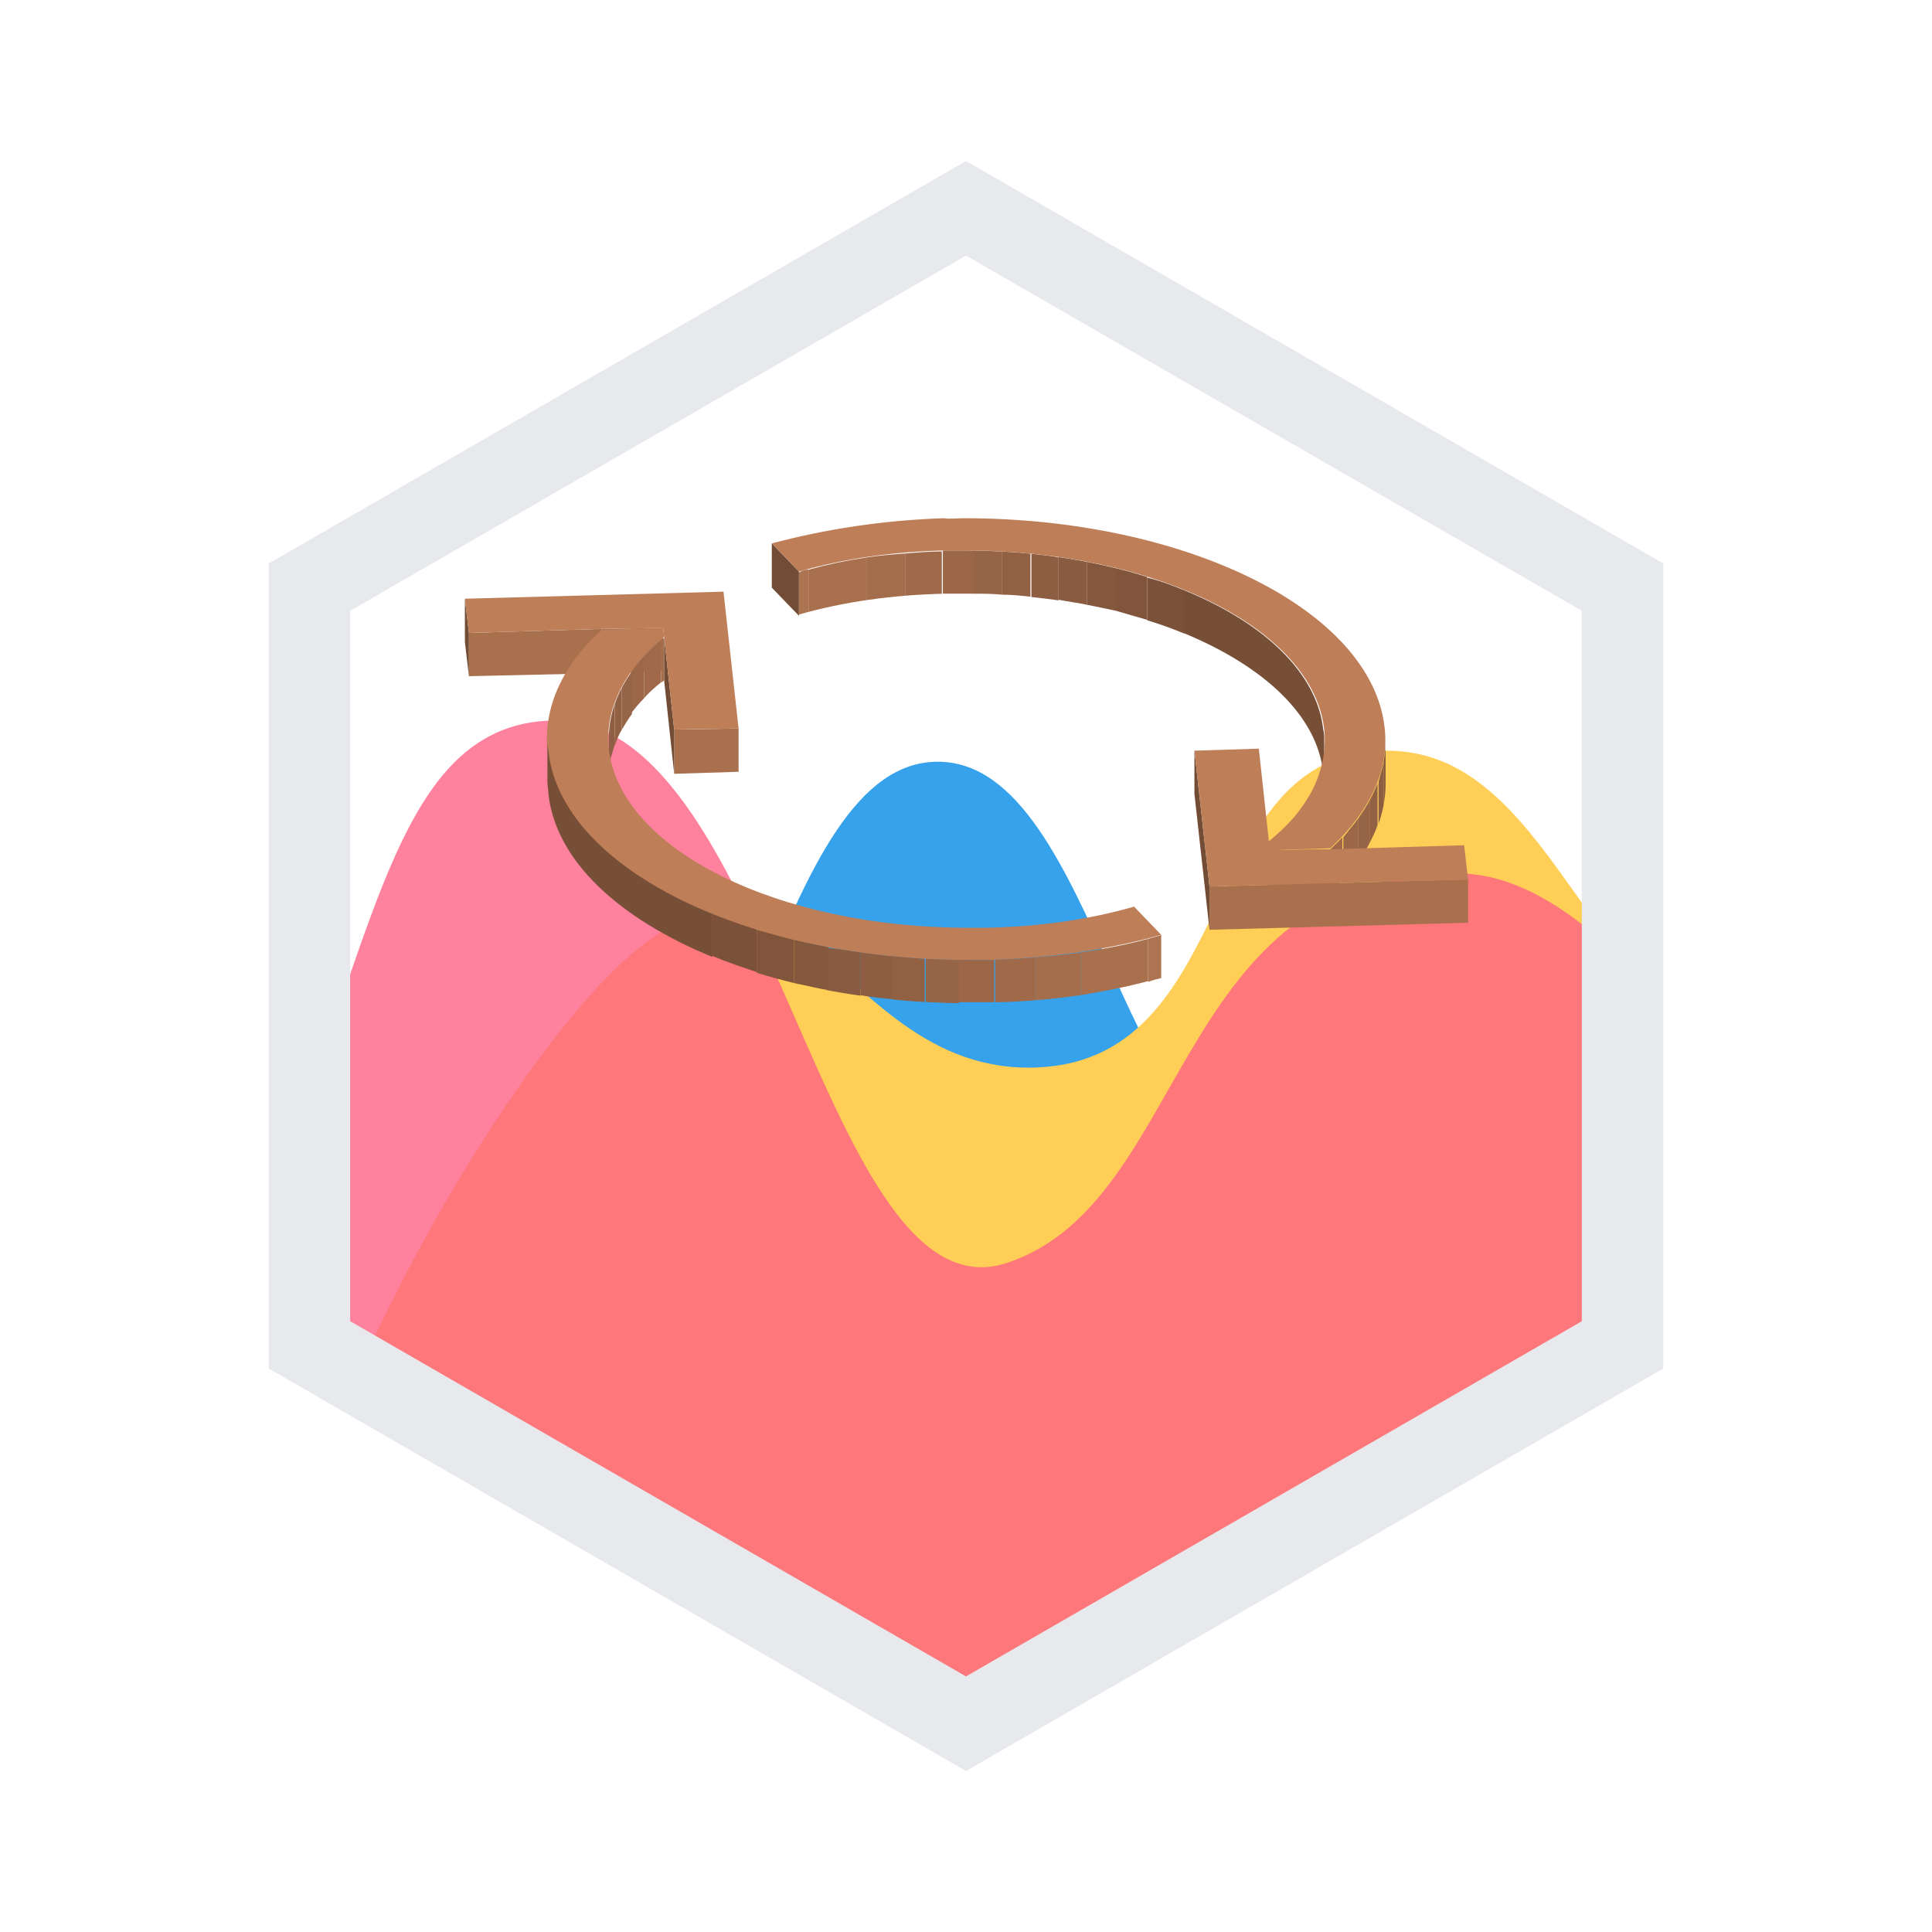
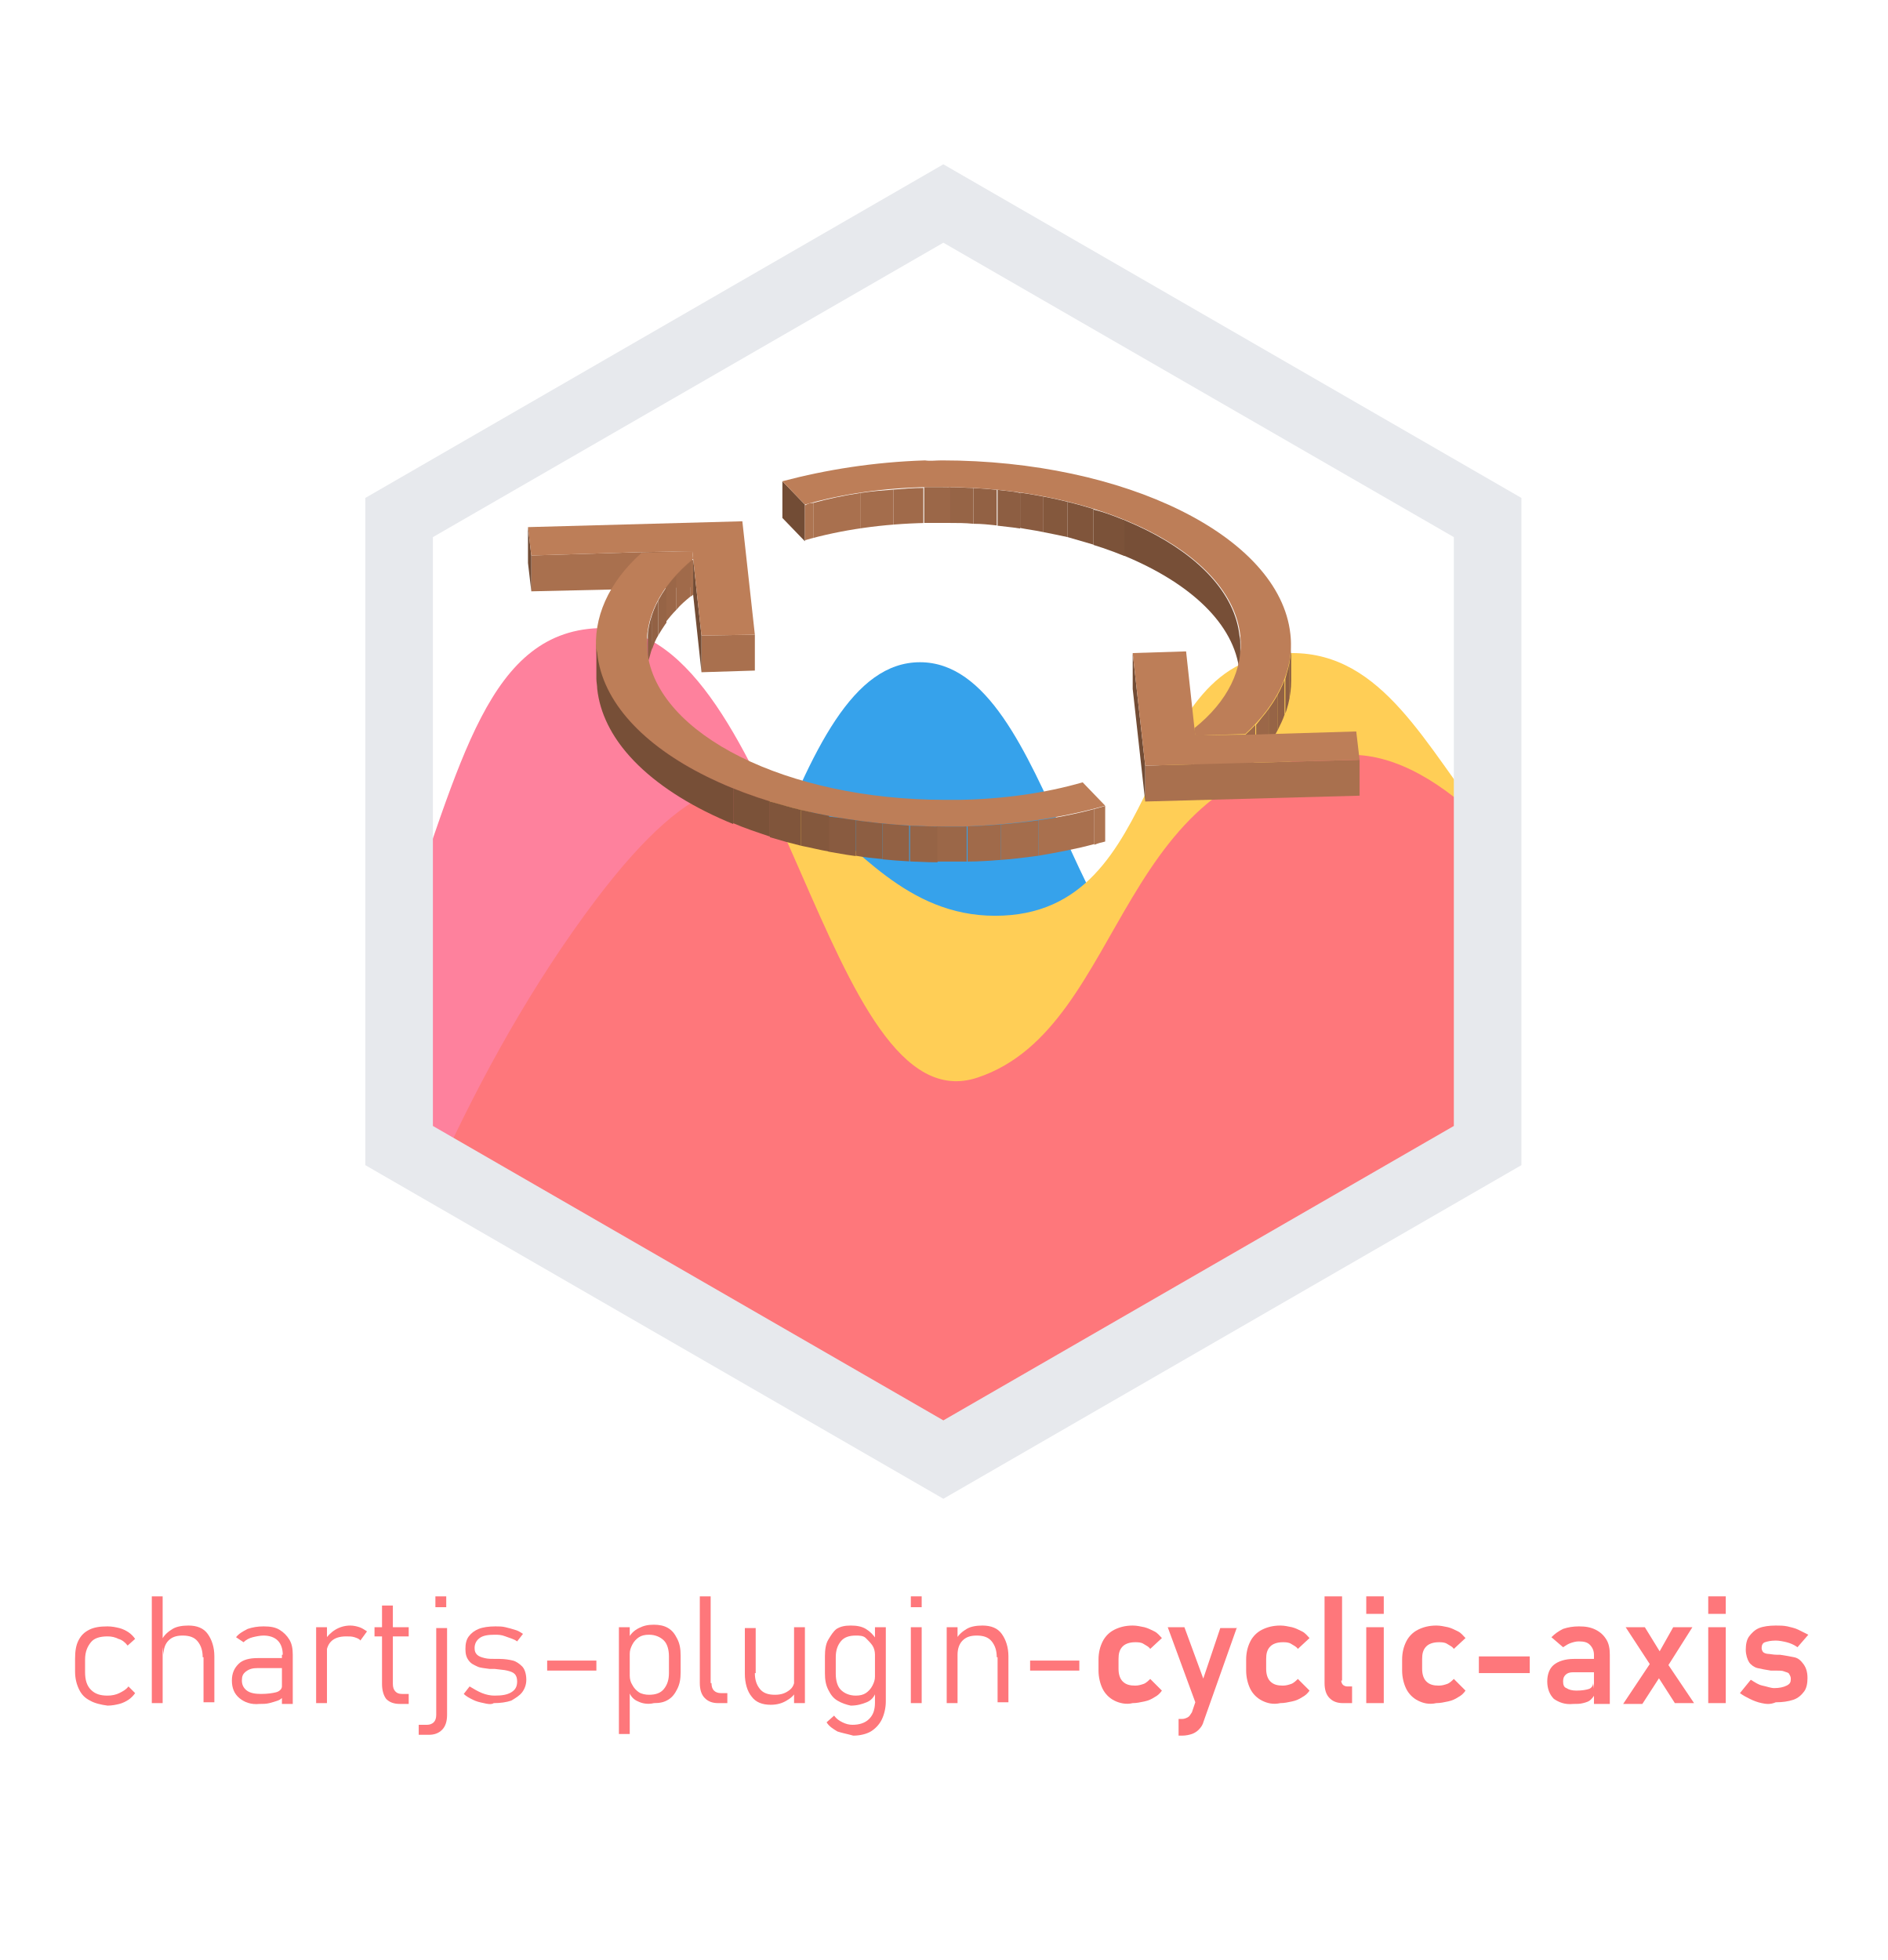
- <svg xmlns="http://www.w3.org/2000/svg" xmlns:xlink="http://www.w3.org/1999/xlink" version="1.1" id="Layer_1" x="0px" y="0px" viewBox="0 0 192 192" style="enable-background:new 0 0 192 192;" xml:space="preserve">
+ <svg xmlns="http://www.w3.org/2000/svg" xmlns:xlink="http://www.w3.org/1999/xlink" version="1.1" id="Layer_1" x="0px" y="0px" viewBox="0 0 226.3 235" style="enable-background:new 0 0 226.3 235;" xml:space="preserve">
  <style type="text/css">
	.st0{fill:#36A2EB;}
	.st1{fill:#FFCE56;}
	.st2{opacity:0.8;fill:#FE6184;enable-background:new    ;}
	.st3{fill:#E7E9ED;}
	.st4{enable-background:new    ;}
	.st5{fill:#724C35;}
	.st6{fill:#A9704E;}
	.st7{fill:#BD7E58;}
	.st8{clip-path:url(#SVGID_2_);enable-background:new    ;}
	.st9{fill:#A46D4C;}
	.st10{fill:#A06A4A;}
	.st11{fill:#9B6748;}
	.st12{fill:#966446;}
	.st13{fill:#926144;}
	.st14{fill:#8D5E42;}
	.st15{fill:#895B40;}
	.st16{fill:#84583D;}
	.st17{clip-path:url(#SVGID_4_);enable-background:new    ;}
	.st18{fill:#774F37;}
	.st19{fill:#7B5239;}
	.st20{fill:#80553B;}
	.st21{fill:#AD7451;}
	.st22{clip-path:url(#SVGID_6_);enable-background:new    ;}
	.st23{clip-path:url(#SVGID_8_);enable-background:new    ;}
+ 	.st24{fill:#FE777B;}
</style>
-   <path class="st0" d="M161.3,96.6c-22.4,0.4-17.7,14.6-33.5,18.2c-16,3.6-18.5-39.1-34.6-39.1c-16,0-19.6,41.5-39.6,70l-0.6,0.8  l43,24.8l65.2-37.7V96.6z" />
-   <path class="st1" d="M161.3,95.3c-7.5-9.6-12.6-20.7-23.5-20.7c-19.3,0-14.2,31.5-35.6,31.5c-21.4,0-23.6-33.9-47.8-2  c-7.7,10.2-13.9,21.5-18.8,32.2l60.5,34.9l65.2-37.7V95.3z" />
-   <path class="st2" d="M30.8,108.3C38.2,88,41.3,71.6,55.3,71.6c21.4,0,26.5,60,44.8,53.9c18.3-6.1,16.3-38.7,44.8-38.7  c5.4,0,11,3.3,16.4,8.7v38.1l-65.2,37.7l-65.2-37.7L30.8,108.3L30.8,108.3z" />
-   <path class="st3" d="M96,176l-69.3-40V56L96,16l69.3,40v80L96,176z M34.8,131.3L96,166.6l61.2-35.3V60.7L96,25.4L34.8,60.7V131.3z" />
+   <path class="st0" d="M178.4,100.3c-22.4,0.4-17.7,14.6-33.5,18.2c-16,3.6-18.5-39.1-34.6-39.1c-16,0-19.6,41.5-39.6,70l-0.6,0.8  l43,24.8l65.2-37.7L178.4,100.3L178.4,100.3z" />
+   <path class="st1" d="M178.4,99c-7.5-9.6-12.6-20.7-23.5-20.7c-19.3,0-14.2,31.5-35.6,31.5s-23.6-33.9-47.8-2  C63.8,118,57.6,129.3,52.7,140l60.5,34.9l65.2-37.7V99z" />
+   <path class="st2" d="M47.9,112c7.4-20.3,10.5-36.7,24.5-36.7c21.4,0,26.5,60,44.8,53.9c18.3-6.1,16.3-38.7,44.8-38.7  c5.4,0,11,3.3,16.4,8.7v38.1L113.2,175L48,137.3L47.9,112L47.9,112z" />
+   <path class="st3" d="M113.1,179.7l-69.3-40v-80l69.3-40l69.3,40v80L113.1,179.7z M51.9,135l61.2,35.3l61.2-35.3V64.4l-61.2-35.3  L51.9,64.4V135z" />
  <g>
    <g>
      <g class="st4">
        <g>
-           <polygon class="st5" points="79.4,56.8 79.4,61.2 76.7,58.4 76.7,54     " />
+           <polygon class="st5" points="96.5,60.5 96.5,64.9 93.8,62.1 93.8,57.7     " />
        </g>
        <g>
-           <polygon class="st6" points="65.9,62.4 65.9,66.7 59.8,66.9 59.8,62.5     " />
+           <polygon class="st6" points="83,66.1 83,70.4 76.9,70.6 76.9,66.2     " />
        </g>
        <g>
-           <polygon class="st6" points="59.8,62.5 59.8,66.9 46.6,67.2 46.6,62.9     " />
+           <polygon class="st6" points="76.9,66.2 76.9,70.6 63.7,70.9 63.7,66.6     " />
        </g>
        <g>
-           <polygon class="st5" points="46.6,62.9 46.6,67.2 46.2,63.8 46.2,59.5     " />
+           <polygon class="st5" points="63.7,66.6 63.7,70.9 63.3,67.5 63.3,63.2     " />
        </g>
        <g>
-           <polygon class="st6" points="73.4,72.4 73.4,76.7 67,76.9 67,72.5     " />
+           <polygon class="st6" points="90.5,76.1 90.5,80.4 84.1,80.6 84.1,76.2     " />
        </g>
        <g>
-           <polygon class="st5" points="67,72.5 67,76.9 66,67.6 66,63.3     " />
+           <polygon class="st5" points="84.1,76.2 84.1,80.6 83.1,71.3 83.1,67     " />
        </g>
        <g>
-           <polygon class="st7" points="71.9,58.8 73.4,72.4 67,72.5 66,63.3 65.9,62.4 59.8,62.5 46.6,62.9 46.2,59.5     " />
+           <polygon class="st7" points="89,62.5 90.5,76.1 84.1,76.2 83.1,67 83,66.1 76.9,66.2 63.7,66.6 63.3,63.2     " />
        </g>
        <g class="st4">
-           <defs>
-             <path id="SVGID_1_" class="st4" d="M60.5,77.7l0-4.3c0-3.6,1.9-7.1,5.5-10l0,4.3C62.3,70.6,60.5,74.1,60.5,77.7z" />
-           </defs>
-           <clipPath id="SVGID_2_">
-             <use xlink:href="#SVGID_1_" style="overflow:visible;" />
-           </clipPath>
-           <g class="st8">
-             <path class="st9" d="M66,63.3v4.3c-0.1,0.1-0.2,0.2-0.3,0.2v-4.3C65.8,63.4,65.9,63.4,66,63.3" />
-             <path class="st10" d="M65.7,63.5v4.3c-0.6,0.5-1.2,1-1.7,1.6v-4.3C64.5,64.6,65.1,64,65.7,63.5" />
-             <path class="st11" d="M64,65.1v4.3c-0.5,0.5-0.9,1-1.3,1.5v-4.3C63.1,66.1,63.6,65.6,64,65.1" />
-             <path class="st12" d="M62.8,66.6V71c-0.4,0.5-0.7,1-1,1.5v-4.3C62.1,67.6,62.4,67.1,62.8,66.6" />
-             <path class="st13" d="M61.8,68.2v4.3c-0.3,0.5-0.5,1-0.7,1.6v-4.3C61.3,69.2,61.5,68.7,61.8,68.2" />
-             <path class="st14" d="M61.1,69.7v4.3c-0.2,0.5-0.3,1.1-0.5,1.6v-4.3C60.7,70.8,60.9,70.3,61.1,69.7" />
-             <path class="st15" d="M60.6,71.4v4.3c-0.1,0.6-0.2,1.2-0.2,1.7v-4.3C60.5,72.5,60.5,71.9,60.6,71.4" />
-             <path class="st16" d="M60.5,73.1v4.3c0,0.1,0,0.2,0,0.2v-4.3C60.5,73.2,60.5,73.2,60.5,73.1" />
+           <g>
+             <defs>
+               <path id="SVGID_1_" d="M77.6,81.4v-4.3c0-3.6,1.9-7.1,5.5-10v4.3C79.4,74.3,77.6,77.8,77.6,81.4z" />
+             </defs>
+             <clipPath id="SVGID_2_">
+               <use xlink:href="#SVGID_1_" style="overflow:visible;" />
+             </clipPath>
+             <g class="st8">
+               <path class="st9" d="M83.1,67v4.3c-0.1,0.1-0.2,0.2-0.3,0.2v-4.3C82.9,67.1,83,67.1,83.1,67" />
+               <path class="st10" d="M82.8,67.2v4.3c-0.6,0.5-1.2,1-1.7,1.6v-4.3C81.6,68.3,82.2,67.7,82.8,67.2" />
+               <path class="st11" d="M81.1,68.8v4.3c-0.5,0.5-0.9,1-1.3,1.5v-4.3C80.2,69.8,80.7,69.3,81.1,68.8" />
+               <path class="st12" d="M79.9,70.3v4.4c-0.4,0.5-0.7,1-1,1.5v-4.3C79.2,71.3,79.5,70.8,79.9,70.3" />
+               <path class="st13" d="M78.9,71.9v4.3c-0.3,0.5-0.5,1-0.7,1.6v-4.3C78.4,72.9,78.6,72.4,78.9,71.9" />
+               <path class="st14" d="M78.2,73.4v4.3c-0.2,0.5-0.3,1.1-0.5,1.6V75C77.8,74.5,78,74,78.2,73.4" />
+               <path class="st15" d="M77.7,75.1v4.3c-0.1,0.6-0.2,1.2-0.2,1.7v-4.3C77.6,76.2,77.6,75.6,77.7,75.1" />
+               <path class="st16" d="M77.6,76.8v4.3c0,0.1,0,0.2,0,0.2V77C77.6,76.9,77.6,76.9,77.6,76.8" />
+             </g>
          </g>
        </g>
        <g class="st4">
-           <defs>
-             <path id="SVGID_3_" class="st4" d="M131.6,73.6v4.3c0-0.4,0-0.7-0.1-1.1c-1.1-10-16.8-17.8-35.7-17.8c-0.6,0-1.2,0-1.8,0       c-5.2,0.1-10.2,0.8-14.7,2.1l0-4.3c4.5-1.3,9.5-1.9,14.7-2.1c0.6,0,1.2,0,1.8,0c18.9,0,34.6,7.8,35.7,17.8       C131.6,72.9,131.6,73.2,131.6,73.6z" />
-           </defs>
-           <clipPath id="SVGID_4_">
-             <use xlink:href="#SVGID_3_" style="overflow:visible;" />
-           </clipPath>
-           <g class="st17">
-             <path class="st18" d="M131.6,73.6v4.3c0-0.4,0-0.7-0.1-1.1c-0.6-5.7-5.9-10.6-13.9-13.9v-4.3c7.9,3.2,13.3,8.2,13.9,13.9       C131.6,72.9,131.6,73.2,131.6,73.6" />
-             <path class="st19" d="M117.7,58.6V63c-1.2-0.5-2.4-0.9-3.7-1.3v-4.3C115.3,57.7,116.5,58.2,117.7,58.6" />
-             <path class="st20" d="M114,57.3v4.3c-1-0.3-2.1-0.6-3.1-0.9v-4.3C111.9,56.7,113,57,114,57.3" />
-             <path class="st16" d="M110.9,56.4v4.3c-0.9-0.2-1.9-0.4-2.9-0.6v-4.3C108.9,56,109.9,56.2,110.9,56.4" />
-             <path class="st15" d="M108,55.8v4.3c-0.9-0.2-1.8-0.3-2.8-0.5v-4.3C106.1,55.5,107,55.6,108,55.8" />
-             <path class="st14" d="M105.2,55.4v4.3c-0.9-0.1-1.8-0.2-2.7-0.3V55C103.4,55.1,104.3,55.2,105.2,55.4" />
-             <path class="st13" d="M102.4,55v4.3c-0.9-0.1-1.8-0.2-2.8-0.2v-4.3C100.6,54.9,101.5,54.9,102.4,55" />
-             <path class="st12" d="M99.6,54.8v4.3c-1-0.1-1.9-0.1-2.9-0.1v-4.3C97.7,54.7,98.7,54.8,99.6,54.8" />
-             <path class="st11" d="M96.8,54.7v4.3c-0.3,0-0.6,0-0.9,0c-0.6,0-1.2,0-1.8,0c-0.1,0-0.3,0-0.4,0v-4.3c0.1,0,0.3,0,0.4,0       c0.6,0,1.2,0,1.8,0C96.2,54.7,96.5,54.7,96.8,54.7" />
-             <path class="st10" d="M93.6,54.8v4.3c-1.2,0-2.4,0.1-3.6,0.2V55C91.2,54.9,92.4,54.8,93.6,54.8" />
-             <path class="st9" d="M90,55v4.3c-1.3,0.1-2.6,0.3-3.9,0.4v-4.3C87.4,55.2,88.7,55.1,90,55" />
-             <path class="st6" d="M86.1,55.4v4.3c-2,0.3-3.9,0.7-5.7,1.2v-4.3C82.2,56.1,84.1,55.7,86.1,55.4" />
-             <path class="st21" d="M80.4,56.6v4.3c-0.3,0.1-0.7,0.2-1,0.3v-4.3C79.7,56.7,80,56.6,80.4,56.6" />
+           <g>
+             <defs>
+               <path id="SVGID_3_" d="M148.7,77.3v4.3c0-0.4,0-0.7-0.1-1.1c-1.1-10-16.8-17.8-35.7-17.8c-0.6,0-1.2,0-1.8,0        c-5.2,0.1-10.2,0.8-14.7,2.1v-4.3c4.5-1.3,9.5-1.9,14.7-2.1c0.6,0,1.2,0,1.8,0c18.9,0,34.6,7.8,35.7,17.8        C148.7,76.6,148.7,76.9,148.7,77.3z" />
+             </defs>
+             <clipPath id="SVGID_4_">
+               <use xlink:href="#SVGID_3_" style="overflow:visible;" />
+             </clipPath>
+             <g class="st17">
+               <path class="st18" d="M148.7,77.3v4.3c0-0.4,0-0.7-0.1-1.1c-0.6-5.7-5.9-10.6-13.9-13.9v-4.3c7.9,3.2,13.3,8.2,13.9,13.9        C148.7,76.6,148.7,76.9,148.7,77.3" />
+               <path class="st19" d="M134.8,62.3v4.4c-1.2-0.5-2.4-0.9-3.7-1.3v-4.3C132.4,61.4,133.6,61.9,134.8,62.3" />
+               <path class="st20" d="M131.1,61v4.3c-1-0.3-2.1-0.6-3.1-0.9v-4.3C129,60.4,130.1,60.7,131.1,61" />
+               <path class="st16" d="M128,60.1v4.3c-0.9-0.2-1.9-0.4-2.9-0.6v-4.3C126,59.7,127,59.9,128,60.1" />
+               <path class="st15" d="M125.1,59.5v4.3c-0.9-0.2-1.8-0.3-2.8-0.5V59C123.2,59.2,124.1,59.3,125.1,59.5" />
+               <path class="st14" d="M122.3,59.1v4.3c-0.9-0.1-1.8-0.2-2.7-0.3v-4.4C120.5,58.8,121.4,58.9,122.3,59.1" />
+               <path class="st13" d="M119.5,58.7V63c-0.9-0.1-1.8-0.2-2.8-0.2v-4.3C117.7,58.6,118.6,58.6,119.5,58.7" />
+               <path class="st12" d="M116.7,58.5v4.3c-1-0.1-1.9-0.1-2.9-0.1v-4.3C114.8,58.4,115.8,58.5,116.7,58.5" />
+               <path class="st11" d="M113.9,58.4v4.3c-0.3,0-0.6,0-0.9,0c-0.6,0-1.2,0-1.8,0c-0.1,0-0.3,0-0.4,0v-4.3c0.1,0,0.3,0,0.4,0        c0.6,0,1.2,0,1.8,0C113.3,58.4,113.6,58.4,113.9,58.4" />
+               <path class="st10" d="M110.7,58.5v4.3c-1.2,0-2.4,0.1-3.6,0.2v-4.3C108.3,58.6,109.5,58.5,110.7,58.5" />
+               <path class="st9" d="M107.1,58.7V63c-1.3,0.1-2.6,0.3-3.9,0.4v-4.3C104.5,58.9,105.8,58.8,107.1,58.7" />
+               <path class="st6" d="M103.2,59.1v4.3c-2,0.3-3.9,0.7-5.7,1.2v-4.3C99.3,59.8,101.2,59.4,103.2,59.1" />
+               <path class="st21" d="M97.5,60.3v4.3c-0.3,0.1-0.7,0.2-1,0.3v-4.3C96.8,60.4,97.1,60.3,97.5,60.3" />
+             </g>
          </g>
        </g>
        <g class="st4">
-           <defs>
-             <path id="SVGID_5_" class="st4" d="M137.7,73.6l0,4.3c0,3.8-1.9,7.5-5.5,10.8l0-4.3C135.8,81.1,137.7,77.4,137.7,73.6z" />
-           </defs>
-           <clipPath id="SVGID_6_">
-             <use xlink:href="#SVGID_5_" style="overflow:visible;" />
-           </clipPath>
-           <g class="st22">
-             <path class="st16" d="M137.7,73.6v4.3c0,0.1,0,0.2,0,0.3v-4.3C137.7,73.8,137.7,73.7,137.7,73.6" />
-             <path class="st15" d="M137.7,73.8v4.3c0,0.7-0.1,1.3-0.2,1.9v-4.3C137.6,75.1,137.7,74.5,137.7,73.8" />
-             <path class="st14" d="M137.5,75.8v4.3c-0.1,0.6-0.3,1.2-0.5,1.9v-4.3C137.2,77,137.3,76.4,137.5,75.8" />
-             <path class="st13" d="M136.9,77.7V82c-0.2,0.6-0.5,1.2-0.8,1.8v-4.3C136.4,78.9,136.7,78.3,136.9,77.7" />
-             <path class="st12" d="M136.1,79.5v4.3c-0.3,0.6-0.7,1.2-1.1,1.8v-4.3C135.4,80.7,135.8,80.1,136.1,79.5" />
-             <path class="st11" d="M135,81.3v4.3c-0.5,0.6-1,1.3-1.5,1.9v-4.3C134,82.6,134.5,81.9,135,81.3" />
-             <path class="st10" d="M133.4,83.2v4.3c-0.4,0.4-0.8,0.8-1.2,1.2v-4.3C132.6,84,133,83.6,133.4,83.2" />
+           <g>
+             <defs>
+               <path id="SVGID_5_" d="M154.8,77.3v4.3c0,3.8-1.9,7.5-5.5,10.8v-4.3C152.9,84.8,154.8,81.1,154.8,77.3z" />
+             </defs>
+             <clipPath id="SVGID_6_">
+               <use xlink:href="#SVGID_5_" style="overflow:visible;" />
+             </clipPath>
+             <g class="st22">
+               <path class="st16" d="M154.8,77.3v4.3c0,0.1,0,0.2,0,0.3v-4.3C154.8,77.5,154.8,77.4,154.8,77.3" />
+               <path class="st15" d="M154.8,77.5v4.3c0,0.7-0.1,1.3-0.2,1.9v-4.3C154.7,78.8,154.8,78.2,154.8,77.5" />
+               <path class="st14" d="M154.6,79.5v4.3c-0.1,0.6-0.3,1.2-0.5,1.9v-4.3C154.3,80.7,154.4,80.1,154.6,79.5" />
+               <path class="st13" d="M154,81.4v4.3c-0.2,0.6-0.5,1.2-0.8,1.8v-4.3C153.5,82.6,153.8,82,154,81.4" />
+               <path class="st12" d="M153.2,83.2v4.3c-0.3,0.6-0.7,1.2-1.1,1.8V85C152.5,84.4,152.9,83.8,153.2,83.2" />
+               <path class="st11" d="M152.1,85v4.3c-0.5,0.6-1,1.3-1.5,1.9v-4.3C151.1,86.3,151.6,85.6,152.1,85" />
+               <path class="st10" d="M150.5,86.9v4.3c-0.4,0.4-0.8,0.8-1.2,1.2v-4.3C149.7,87.7,150.1,87.3,150.5,86.9" />
+             </g>
          </g>
        </g>
        <g>
-           <polygon class="st6" points="132.2,84.4 132.2,88.7 126.2,88.9 126.2,84.5     " />
+           <polygon class="st6" points="149.3,88.1 149.3,92.4 143.3,92.6 143.3,88.2     " />
        </g>
        <g>
-           <polygon class="st5" points="126.2,84.5 126.2,88.9 126.1,87.9 126.1,83.6     " />
+           <polygon class="st5" points="143.3,88.2 143.3,92.6 143.2,91.6 143.2,87.3     " />
        </g>
        <g>
-           <path class="st7" d="M95.8,51.5c22,0,40.5,9.1,41.8,20.8c0.5,4.2-1.5,8.4-5.4,12l-6,0.2l-0.1-0.9c4-3.2,5.9-7.1,5.5-11.1      c-1.1-10-16.8-17.8-35.7-17.8c-0.6,0-1.2,0-1.8,0c-5.2,0.1-10.2,0.8-14.7,2.1L76.7,54c5.3-1.4,11-2.3,17.1-2.5      C94.4,51.6,95.1,51.5,95.8,51.5z" />
+           <path class="st7" d="M112.9,55.2c22,0,40.5,9.1,41.8,20.8c0.5,4.2-1.5,8.4-5.4,12l-6,0.2l-0.1-0.9c4-3.2,5.9-7.1,5.5-11.1      c-1.1-10-16.8-17.8-35.7-17.8c-0.6,0-1.2,0-1.8,0c-5.2,0.1-10.2,0.8-14.7,2.1l-2.7-2.8c5.3-1.4,11-2.3,17.1-2.5      C111.5,55.3,112.2,55.2,112.9,55.2z" />
        </g>
        <g>
-           <polygon class="st6" points="145.9,87.4 145.9,91.7 120.2,92.4 120.2,88.1     " />
+           <polygon class="st6" points="163,91.1 163,95.4 137.3,96.1 137.3,91.8     " />
        </g>
        <g>
-           <polygon class="st5" points="120.2,88.1 120.2,92.4 118.7,78.9 118.7,74.6     " />
+           <polygon class="st5" points="137.3,91.8 137.3,96.1 135.8,82.6 135.8,78.3     " />
        </g>
        <g>
-           <polygon class="st7" points="125.1,74.4 126.1,83.6 126.2,84.5 132.2,84.4 145.5,84 145.9,87.4 120.2,88.1 118.7,74.6     " />
+           <polygon class="st7" points="142.2,78.1 143.2,87.3 143.3,88.2 149.3,88.1 162.6,87.7 163,91.1 137.3,91.8 135.8,78.3     " />
        </g>
        <g>
-           <path class="st7" d="M65.9,62.4l0.1,0.9c-4,3.3-5.9,7.2-5.5,11.1c1.1,10,16.8,17.8,35.7,17.8c0.6,0,1.2,0,1.8,0      c5.2-0.1,10.2-0.8,14.7-2.1l2.7,2.8c-5.3,1.5-11,2.3-17.1,2.5c-0.7,0-1.4,0-2.1,0c-22,0-40.5-9.1-41.8-20.8      c-0.4-4.2,1.4-8.4,5.4-12L65.9,62.4z" />
+           <path class="st7" d="M83,66.1l0.1,0.9c-4,3.3-5.9,7.2-5.5,11.1c1.1,10,16.8,17.8,35.7,17.8c0.6,0,1.2,0,1.8,0      c5.2-0.1,10.2-0.8,14.7-2.1l2.7,2.8c-5.3,1.5-11,2.3-17.1,2.5c-0.7,0-1.4,0-2.1,0c-22,0-40.5-9.1-41.8-20.8      c-0.4-4.2,1.4-8.4,5.4-12L83,66.1z" />
        </g>
        <g class="st4">
-           <defs>
-             <path id="SVGID_7_" class="st4" d="M54.4,77.7l0-4.3c0,0.4,0,0.8,0.1,1.2c1.2,11.7,19.8,20.8,41.8,20.8c0.7,0,1.4,0,2.1,0       c6-0.2,11.8-0.9,17.1-2.5l0,4.3c-5.3,1.5-11,2.3-17.1,2.5c-0.7,0-1.4,0-2.1,0c-22,0-40.5-9.1-41.8-20.8       C54.4,78.5,54.4,78.1,54.4,77.7z" />
-           </defs>
-           <clipPath id="SVGID_8_">
-             <use xlink:href="#SVGID_7_" style="overflow:visible;" />
-           </clipPath>
-           <g class="st23">
-             <path class="st21" d="M115.4,92.9v4.3c-0.4,0.1-0.9,0.2-1.3,0.4v-4.3C114.6,93.1,115,93,115.4,92.9" />
-             <path class="st6" d="M114.1,93.2v4.3c-2.2,0.6-4.4,1-6.7,1.4v-4.3C109.7,94.3,111.9,93.8,114.1,93.2" />
-             <path class="st9" d="M107.4,94.6v4.3c-1.5,0.2-3,0.4-4.5,0.5v-4.3C104.4,95,105.9,94.8,107.4,94.6" />
-             <path class="st10" d="M102.9,95.1v4.3c-1.3,0.1-2.7,0.2-4,0.2v-4.3C100.2,95.3,101.5,95.2,102.9,95.1" />
-             <path class="st11" d="M98.8,95.3v4.3c-0.2,0-0.3,0-0.5,0c-0.7,0-1.4,0-2.1,0c-0.3,0-0.7,0-1,0v-4.3c0.3,0,0.7,0,1,0       c0.7,0,1.4,0,2.1,0C98.5,95.3,98.7,95.3,98.8,95.3" />
-             <path class="st12" d="M95.3,95.4v4.3c-1.1,0-2.2-0.1-3.3-0.1v-4.3C93,95.3,94.1,95.4,95.3,95.4" />
-             <path class="st13" d="M91.9,95.3v4.3c-1.1-0.1-2.2-0.1-3.2-0.2V95C89.8,95.1,90.8,95.2,91.9,95.3" />
-             <path class="st14" d="M88.7,95v4.3c-1.1-0.1-2.1-0.2-3.2-0.4v-4.3C86.6,94.8,87.6,94.9,88.7,95" />
-             <path class="st15" d="M85.5,94.6V99c-1.1-0.2-2.2-0.3-3.3-0.5v-4.3C83.3,94.3,84.4,94.5,85.5,94.6" />
-             <path class="st16" d="M82.3,94.1v4.3c-1.2-0.2-2.3-0.5-3.4-0.7v-4.3C80,93.6,81.1,93.9,82.3,94.1" />
-             <path class="st20" d="M78.9,93.4v4.3c-1.3-0.3-2.5-0.6-3.7-1v-4.3C76.4,92.7,77.6,93.1,78.9,93.4" />
-             <path class="st19" d="M75.2,92.3v4.3c-1.5-0.5-3-1-4.4-1.6v-4.3C72.2,91.3,73.6,91.9,75.2,92.3" />
-             <path class="st18" d="M70.8,90.8v4.3c-9.3-3.8-15.6-9.6-16.3-16.2c0-0.4-0.1-0.8-0.1-1.2v-4.3c0,0.4,0,0.8,0.1,1.2       C55.2,81.2,61.5,87,70.8,90.8" />
+           <g>
+             <defs>
+               <path id="SVGID_7_" d="M71.5,81.4v-4.3c0,0.4,0,0.8,0.1,1.2c1.2,11.7,19.8,20.8,41.8,20.8c0.7,0,1.4,0,2.1,0        c6-0.2,11.8-0.9,17.1-2.5v4.3c-5.3,1.5-11,2.3-17.1,2.5c-0.7,0-1.4,0-2.1,0c-22,0-40.5-9.1-41.8-20.8        C71.5,82.2,71.5,81.8,71.5,81.4z" />
+             </defs>
+             <clipPath id="SVGID_8_">
+               <use xlink:href="#SVGID_7_" style="overflow:visible;" />
+             </clipPath>
+             <g class="st23">
+               <path class="st21" d="M132.5,96.6v4.3c-0.4,0.1-0.9,0.2-1.3,0.4V97C131.7,96.8,132.1,96.7,132.5,96.6" />
+               <path class="st6" d="M131.2,96.9v4.3c-2.2,0.6-4.4,1-6.7,1.4v-4.3C126.8,98,129,97.5,131.2,96.9" />
+               <path class="st9" d="M124.5,98.3v4.3c-1.5,0.2-3,0.4-4.5,0.5v-4.3C121.5,98.7,123,98.5,124.5,98.3" />
+               <path class="st10" d="M120,98.8v4.3c-1.3,0.1-2.7,0.2-4,0.2V99C117.3,99,118.6,98.9,120,98.8" />
+               <path class="st11" d="M115.9,99v4.3c-0.2,0-0.3,0-0.5,0c-0.7,0-1.4,0-2.1,0c-0.3,0-0.7,0-1,0V99c0.3,0,0.7,0,1,0        c0.7,0,1.4,0,2.1,0C115.6,99,115.8,99,115.9,99" />
+               <path class="st12" d="M112.4,99.1v4.3c-1.1,0-2.2-0.1-3.3-0.1V99C110.1,99,111.2,99.1,112.4,99.1" />
+               <path class="st13" d="M109,99v4.3c-1.1-0.1-2.2-0.1-3.2-0.2v-4.4C106.9,98.8,107.9,98.9,109,99" />
+               <path class="st14" d="M105.8,98.7v4.3c-1.1-0.1-2.1-0.2-3.2-0.4v-4.3C103.7,98.5,104.7,98.6,105.8,98.7" />
+               <path class="st15" d="M102.6,98.3v4.4c-1.1-0.2-2.2-0.3-3.3-0.5v-4.3C100.4,98,101.5,98.2,102.6,98.3" />
+               <path class="st16" d="M99.4,97.8v4.3c-1.2-0.2-2.3-0.5-3.4-0.7v-4.3C97.1,97.3,98.2,97.6,99.4,97.8" />
+               <path class="st20" d="M96,97.1v4.3c-1.3-0.3-2.5-0.6-3.7-1v-4.3C93.5,96.4,94.7,96.8,96,97.1" />
+               <path class="st19" d="M92.3,96v4.3c-1.5-0.5-3-1-4.4-1.6v-4.3C89.3,95,90.7,95.6,92.3,96" />
+               <path class="st18" d="M87.9,94.5v4.3c-9.3-3.8-15.6-9.6-16.3-16.2c0-0.4-0.1-0.8-0.1-1.2v-4.3c0,0.4,0,0.8,0.1,1.2        C72.3,84.9,78.6,90.7,87.9,94.5" />
+             </g>
          </g>
        </g>
      </g>
    </g>
  </g>
+   <g>
+     <path class="st24" d="M10.8,203.9c-0.6-0.3-1-0.7-1.3-1.3S9,201.3,9,200.4v-1.5c0-0.9,0.1-1.6,0.4-2.2s0.7-1,1.3-1.3   c0.6-0.3,1.3-0.4,2.2-0.4c0.5,0,1,0.1,1.4,0.2s0.8,0.3,1.1,0.5c0.3,0.2,0.6,0.5,0.8,0.8l-0.9,0.8c-0.3-0.4-0.7-0.7-1.1-0.8   c-0.4-0.2-0.8-0.3-1.3-0.3c-0.9,0-1.6,0.2-2,0.7c-0.4,0.5-0.7,1.1-0.7,2.1v1.5c0,0.9,0.2,1.6,0.7,2.1s1.1,0.7,2,0.7   c0.5,0,1-0.1,1.4-0.3s0.8-0.4,1.1-0.8l0.8,0.8c-0.2,0.3-0.5,0.6-0.8,0.8s-0.7,0.4-1.1,0.5s-0.9,0.2-1.4,0.2   C12.1,204.4,11.3,204.2,10.8,203.9z" />
+     <path class="st24" d="M18.2,191.4h1.3v12.8h-1.3V191.4z M24.3,198.7c0-0.8-0.2-1.4-0.6-1.9s-1-0.7-1.8-0.7c-0.8,0-1.3,0.2-1.7,0.6   c-0.4,0.4-0.6,1-0.6,1.7l-0.2-1.8c0.3-0.6,0.8-1,1.3-1.3c0.5-0.3,1.2-0.4,1.9-0.4c1,0,1.8,0.3,2.3,1s0.8,1.6,0.8,2.7v5.5h-1.3   V198.7z" />
+     <path class="st24" d="M28.7,203.6c-0.6-0.5-0.9-1.2-0.9-2.1c0-0.9,0.3-1.5,0.8-2c0.5-0.5,1.3-0.7,2.3-0.7h3l0.1,1.2h-3.1   c-0.6,0-1,0.1-1.4,0.4s-0.5,0.6-0.5,1.1c0,0.5,0.2,0.9,0.6,1.2c0.4,0.3,1,0.4,1.7,0.4c0.8,0,1.4-0.1,1.8-0.2s0.7-0.4,0.7-0.7   l0.2,1.2c-0.2,0.2-0.4,0.4-0.7,0.5s-0.6,0.2-1,0.3s-0.8,0.1-1.2,0.1C30.1,204.4,29.3,204.1,28.7,203.6z M33.9,198.4   c0-0.7-0.2-1.3-0.6-1.7c-0.4-0.4-1-0.6-1.7-0.6c-0.4,0-0.9,0.1-1.3,0.2s-0.8,0.3-1.1,0.6l-0.9-0.6c0.3-0.4,0.8-0.7,1.4-1   c0.6-0.2,1.2-0.3,1.9-0.3c0.8,0,1.4,0.1,1.9,0.4c0.5,0.3,0.9,0.7,1.2,1.2c0.3,0.5,0.4,1.1,0.4,1.8v5.9h-1.3V198.4z" />
+     <path class="st24" d="M37.9,195.1h1.3v9.1h-1.3V195.1z M42.5,196.3c-0.3-0.1-0.6-0.1-1-0.1c-0.8,0-1.4,0.2-1.8,0.6   c-0.4,0.4-0.6,1-0.6,1.7l-0.2-1.8c0.3-0.5,0.8-1,1.3-1.3c0.5-0.3,1.1-0.5,1.8-0.5c0.4,0,0.8,0.1,1.1,0.2s0.6,0.3,0.9,0.5l-0.8,1.1   C43.1,196.5,42.8,196.4,42.5,196.3z" />
+     <path class="st24" d="M44.9,195.1H49v1.1h-4.1V195.1z M46.3,203.7c-0.3-0.4-0.5-1-0.5-1.8v-9.4h1.3v9.4c0,0.4,0.1,0.7,0.3,0.9   s0.4,0.3,0.8,0.3H49v1.2h-1C47.2,204.3,46.7,204.1,46.3,203.7z" />
+     <path class="st24" d="M50.2,206.8h1c0.3,0,0.6-0.1,0.8-0.3c0.2-0.2,0.3-0.5,0.3-0.9v-10.4h1.3v10.4c0,0.8-0.2,1.4-0.6,1.8   s-0.9,0.6-1.6,0.6h-1.2V206.8z M52.2,191.4h1.3v1.3h-1.3V191.4z" />
+     <path class="st24" d="M58,204.2c-0.5-0.1-0.9-0.2-1.3-0.4s-0.8-0.4-1.1-0.7l0.7-0.9c0.5,0.3,1,0.6,1.5,0.8c0.5,0.2,1,0.3,1.5,0.3   c0.9,0,1.5-0.1,2-0.4s0.7-0.7,0.7-1.3c0-0.4-0.1-0.7-0.3-0.9s-0.5-0.3-0.9-0.4s-0.8-0.1-1.5-0.2c-0.1,0-0.1,0-0.2,0s-0.1,0-0.2,0   c0,0,0,0-0.1,0s0,0-0.1,0c-0.6-0.1-1.1-0.1-1.5-0.3s-0.7-0.3-1-0.7s-0.4-0.8-0.4-1.4c0-0.6,0.1-1.1,0.4-1.5s0.7-0.7,1.2-0.9   s1.2-0.3,2-0.3c0.4,0,0.8,0,1.2,0.1c0.4,0.1,0.8,0.2,1.1,0.3c0.4,0.1,0.7,0.3,1,0.5l-0.7,0.9c-0.4-0.3-0.9-0.4-1.4-0.6   s-0.9-0.2-1.3-0.2c-0.8,0-1.4,0.1-1.8,0.4s-0.6,0.7-0.6,1.2c0,0.4,0.1,0.6,0.3,0.8s0.5,0.3,0.9,0.4s0.8,0.1,1.4,0.1c0,0,0,0,0.1,0   c0,0,0.1,0,0.1,0c0,0,0,0,0.1,0s0,0,0.1,0c0.6,0,1.2,0.1,1.6,0.2s0.8,0.4,1.1,0.7s0.5,0.9,0.5,1.6c0,0.6-0.2,1.1-0.5,1.5   s-0.8,0.7-1.3,1c-0.6,0.2-1.3,0.3-2.1,0.3C58.9,204.4,58.4,204.3,58,204.2z" />
+     <path class="st24" d="M71.5,199.1v1.2h-5.9v-1.2H71.5z" />
+     <path class="st24" d="M74.2,195.1h1.3v12.8h-1.3V195.1z M76.5,204c-0.5-0.2-0.9-0.6-1.1-1.2l0.1-1.9c0,0.4,0.1,0.8,0.3,1.1   c0.2,0.4,0.5,0.7,0.8,0.9s0.8,0.3,1.2,0.3c0.8,0,1.4-0.2,1.8-0.7s0.6-1.1,0.6-1.9v-2c0-0.8-0.2-1.5-0.6-1.9s-1-0.7-1.8-0.7   c-0.5,0-0.9,0.1-1.2,0.3s-0.6,0.5-0.8,0.9s-0.3,0.7-0.3,1.1l-0.2-1.8c0.3-0.6,0.7-1,1.3-1.3s1.1-0.4,1.8-0.4c0.6,0,1.2,0.1,1.7,0.4   c0.5,0.3,0.8,0.7,1.1,1.3s0.4,1.2,0.4,2v2c0,0.8-0.1,1.4-0.4,2s-0.6,1-1.1,1.3c-0.5,0.3-1,0.4-1.7,0.4   C77.6,204.4,76.9,204.2,76.5,204z" />
+     <path class="st24" d="M85.3,201.8c0,0.4,0.1,0.7,0.3,0.9s0.5,0.3,0.8,0.3h0.8v1.2h-1.1c-0.7,0-1.2-0.2-1.6-0.6s-0.6-1-0.6-1.8   v-10.4h1.3V201.8z" />
+     <path class="st24" d="M90.5,200.6c0,0.8,0.2,1.4,0.6,1.9s1,0.7,1.8,0.7c0.8,0,1.3-0.2,1.8-0.6s0.6-1,0.6-1.7l0.1,1.9   c-0.2,0.5-0.6,0.8-1.1,1.1s-1.1,0.5-1.9,0.5c-1,0-1.8-0.3-2.3-1c-0.5-0.6-0.8-1.6-0.8-2.7v-5.5h1.3V200.6z M95.2,195.1h1.3v9.1   h-1.3V195.1z" />
+     <path class="st24" d="M100.4,203.9c-0.5-0.3-0.8-0.7-1.1-1.3s-0.4-1.2-0.4-2v-2c0-0.8,0.1-1.5,0.4-2s0.6-1,1-1.3   c0.5-0.3,1-0.4,1.7-0.4c0.7,0,1.3,0.1,1.8,0.4s0.9,0.7,1.3,1.3l-0.2,1.8c0-0.4-0.1-0.8-0.3-1.1s-0.5-0.6-0.8-0.9s-0.8-0.3-1.2-0.3   c-0.8,0-1.4,0.2-1.8,0.7s-0.6,1.1-0.6,1.9v2c0,0.8,0.2,1.5,0.6,1.9s1,0.7,1.8,0.7c0.5,0,0.9-0.1,1.2-0.3s0.6-0.5,0.8-0.9   c0.2-0.4,0.3-0.7,0.3-1.1l0.1,1.9c-0.2,0.6-0.6,1-1.1,1.2c-0.5,0.2-1.1,0.4-1.9,0.4C101.5,204.4,100.9,204.2,100.4,203.9z    M100.4,207.6c-0.5-0.3-1-0.6-1.3-1.1l0.9-0.8c0.3,0.4,0.6,0.6,1,0.8s0.8,0.3,1.2,0.3c0.8,0,1.5-0.2,2-0.7c0.5-0.5,0.7-1.1,0.7-2   v-9h1.3v8.9c0,0.8-0.2,1.6-0.5,2.2s-0.8,1.1-1.3,1.4s-1.3,0.5-2.1,0.5C101.6,207.9,101,207.8,100.4,207.6z" />
+     <path class="st24" d="M109.2,191.4h1.3v1.3h-1.3V191.4z M109.2,195.1h1.3v9.1h-1.3V195.1z" />
+     <path class="st24" d="M113.5,195.1h1.3v9.1h-1.3V195.1z M119.5,198.7c0-0.8-0.2-1.4-0.6-1.9s-1-0.7-1.8-0.7c-0.8,0-1.3,0.2-1.7,0.6   c-0.4,0.4-0.6,1-0.6,1.7l-0.2-1.8c0.3-0.6,0.8-1,1.3-1.3c0.5-0.3,1.2-0.4,1.9-0.4c1,0,1.8,0.3,2.3,1s0.8,1.6,0.8,2.7v5.5h-1.3   V198.7z" />
+     <path class="st24" d="M129.4,199.1v1.2h-5.9v-1.2H129.4z" />
+     <path class="st24" d="M133.6,203.9c-0.6-0.3-1.1-0.8-1.4-1.4s-0.5-1.4-0.5-2.2V199c0-0.9,0.2-1.6,0.5-2.2c0.3-0.6,0.8-1.1,1.4-1.4   s1.3-0.5,2.2-0.5c0.5,0,0.9,0.1,1.4,0.2c0.4,0.1,0.8,0.3,1.2,0.5s0.6,0.5,0.9,0.8l-1.4,1.3c-0.2-0.3-0.5-0.4-0.8-0.6   s-0.7-0.2-1-0.2c-0.7,0-1.2,0.2-1.5,0.5c-0.4,0.4-0.5,0.9-0.5,1.5v1.2c0,0.7,0.2,1.2,0.5,1.5c0.4,0.4,0.9,0.5,1.5,0.5   c0.4,0,0.7-0.1,1-0.2s0.6-0.4,0.8-0.6l1.4,1.4c-0.2,0.3-0.5,0.6-0.9,0.8c-0.3,0.2-0.7,0.4-1.2,0.5s-0.9,0.2-1.4,0.2   C135,204.4,134.2,204.2,133.6,203.9z" />
+     <path class="st24" d="M140,195.1h2l2.9,7.9l-1.3,1.9L140,195.1z M148.3,195.1l-4,11.3c-0.1,0.4-0.3,0.7-0.6,1   c-0.2,0.2-0.5,0.4-0.8,0.5s-0.7,0.2-1.2,0.2h-0.4v-2h0.4c0.3,0,0.5-0.1,0.7-0.2s0.3-0.3,0.5-0.6l3.4-10.1H148.3z" />
+     <path class="st24" d="M151.3,203.9c-0.6-0.3-1.1-0.8-1.4-1.4s-0.5-1.4-0.5-2.2V199c0-0.9,0.2-1.6,0.5-2.2c0.3-0.6,0.8-1.1,1.4-1.4   s1.3-0.5,2.2-0.5c0.5,0,0.9,0.1,1.4,0.2c0.4,0.1,0.8,0.3,1.2,0.5s0.6,0.5,0.9,0.8l-1.4,1.3c-0.2-0.3-0.5-0.4-0.8-0.6   s-0.7-0.2-1-0.2c-0.7,0-1.2,0.2-1.5,0.5c-0.4,0.4-0.5,0.9-0.5,1.5v1.2c0,0.7,0.2,1.2,0.5,1.5c0.4,0.4,0.9,0.5,1.5,0.5   c0.4,0,0.7-0.1,1-0.2s0.6-0.4,0.8-0.6l1.4,1.4c-0.2,0.3-0.5,0.6-0.9,0.8c-0.3,0.2-0.7,0.4-1.2,0.5s-0.9,0.2-1.4,0.2   C152.6,204.4,151.9,204.2,151.3,203.9z" />
+     <path class="st24" d="M160.8,201.5c0,0.2,0.1,0.4,0.2,0.5s0.3,0.2,0.5,0.2h0.6v2h-1.1c-0.7,0-1.2-0.2-1.6-0.6s-0.6-1-0.6-1.8v-10.4   h2.1V201.5z" />
+     <path class="st24" d="M163.8,191.4h2.1v2.1h-2.1V191.4z M163.8,195.1h2.1v9.1h-2.1V195.1z" />
+     <path class="st24" d="M170,203.9c-0.6-0.3-1.1-0.8-1.4-1.4s-0.5-1.4-0.5-2.2V199c0-0.9,0.2-1.6,0.5-2.2c0.3-0.6,0.8-1.1,1.4-1.4   s1.3-0.5,2.2-0.5c0.5,0,0.9,0.1,1.4,0.2c0.4,0.1,0.8,0.3,1.2,0.5s0.6,0.5,0.9,0.8l-1.4,1.3c-0.2-0.3-0.5-0.4-0.8-0.6   s-0.7-0.2-1-0.2c-0.7,0-1.2,0.2-1.5,0.5c-0.4,0.4-0.5,0.9-0.5,1.5v1.2c0,0.7,0.2,1.2,0.5,1.5c0.4,0.4,0.9,0.5,1.5,0.5   c0.4,0,0.7-0.1,1-0.2s0.6-0.4,0.8-0.6l1.4,1.4c-0.2,0.3-0.5,0.6-0.9,0.8c-0.3,0.2-0.7,0.4-1.2,0.5s-0.9,0.2-1.4,0.2   C171.3,204.4,170.6,204.2,170,203.9z" />
+     <path class="st24" d="M183.4,198.6v2h-6.1v-2H183.4z" />
+     <path class="st24" d="M186.3,203.7c-0.5-0.5-0.8-1.2-0.8-2.1c0-0.9,0.3-1.6,0.8-2s1.3-0.7,2.4-0.7h2.4l0.1,1.6h-2.6   c-0.4,0-0.7,0.1-0.9,0.3s-0.3,0.4-0.3,0.8c0,0.4,0.1,0.7,0.4,0.8c0.3,0.2,0.7,0.3,1.2,0.3c0.7,0,1.2-0.1,1.5-0.2s0.5-0.4,0.5-0.7   l0.2,1.3c-0.1,0.3-0.3,0.5-0.5,0.7s-0.5,0.3-0.9,0.4c-0.4,0.1-0.7,0.1-1.2,0.1C187.6,204.4,186.9,204.1,186.3,203.7z M191.1,198.4   c0-0.5-0.2-0.9-0.5-1.2s-0.7-0.4-1.3-0.4c-0.4,0-0.7,0.1-1,0.2s-0.6,0.3-0.9,0.5l-1.4-1.2c0.4-0.4,0.8-0.7,1.4-1   c0.6-0.2,1.2-0.3,1.9-0.3c0.8,0,1.4,0.1,2,0.4c0.6,0.3,1,0.7,1.3,1.2c0.3,0.5,0.4,1.1,0.4,1.8v5.9h-1.9V198.4z" />
+     <path class="st24" d="M198,199.2l1.1,1.7l-2.2,3.4h-2.3L198,199.2z M198.3,200.3l-3.4-5.2h2.3l2.4,3.9l3.5,5.2h-2.3L198.3,200.3z    M198.8,198.3l1.8-3.2h2.3l-3.1,4.9L198.8,198.3z" />
+     <path class="st24" d="M204.8,191.4h2.1v2.1h-2.1V191.4z M204.8,195.1h2.1v9.1h-2.1V195.1z" />
+     <path class="st24" d="M211.2,204.2c-0.5-0.1-1-0.3-1.4-0.5s-0.8-0.4-1.2-0.7l1.3-1.6c0.5,0.3,0.9,0.6,1.4,0.7s1,0.3,1.4,0.3   c0.6,0,1.1-0.1,1.5-0.3s0.5-0.4,0.5-0.8c0-0.3-0.1-0.4-0.2-0.6s-0.4-0.2-0.6-0.3s-0.6-0.1-1-0.1c-0.1,0-0.2,0-0.2,0s-0.2,0-0.2,0   c0,0,0,0-0.1,0s0,0-0.1,0c-0.6-0.1-1.2-0.2-1.6-0.3s-0.8-0.4-1-0.7s-0.4-0.9-0.4-1.5c0-0.6,0.1-1.2,0.4-1.6c0.3-0.4,0.7-0.8,1.2-1   c0.5-0.2,1.2-0.3,2-0.3c0.5,0,0.9,0,1.4,0.1c0.4,0.1,0.9,0.2,1.3,0.4s0.8,0.4,1.2,0.6l-1.3,1.5c-0.4-0.3-0.9-0.5-1.3-0.6   s-0.9-0.2-1.3-0.2c-0.6,0-1,0.1-1.3,0.2s-0.4,0.4-0.4,0.7c0,0.2,0.1,0.4,0.2,0.5s0.4,0.2,0.6,0.2c0.2,0,0.6,0.1,1,0.1   c0,0,0.1,0,0.1,0s0.1,0,0.1,0c0,0,0,0,0.1,0s0,0,0.1,0c0.7,0.1,1.2,0.2,1.7,0.3s0.8,0.4,1.1,0.8c0.3,0.4,0.5,0.9,0.5,1.7   c0,0.6-0.1,1.2-0.4,1.6c-0.3,0.4-0.7,0.8-1.3,1c-0.6,0.2-1.3,0.3-2.1,0.3C212.2,204.4,211.7,204.3,211.2,204.2z" />
+   </g>
</svg>
